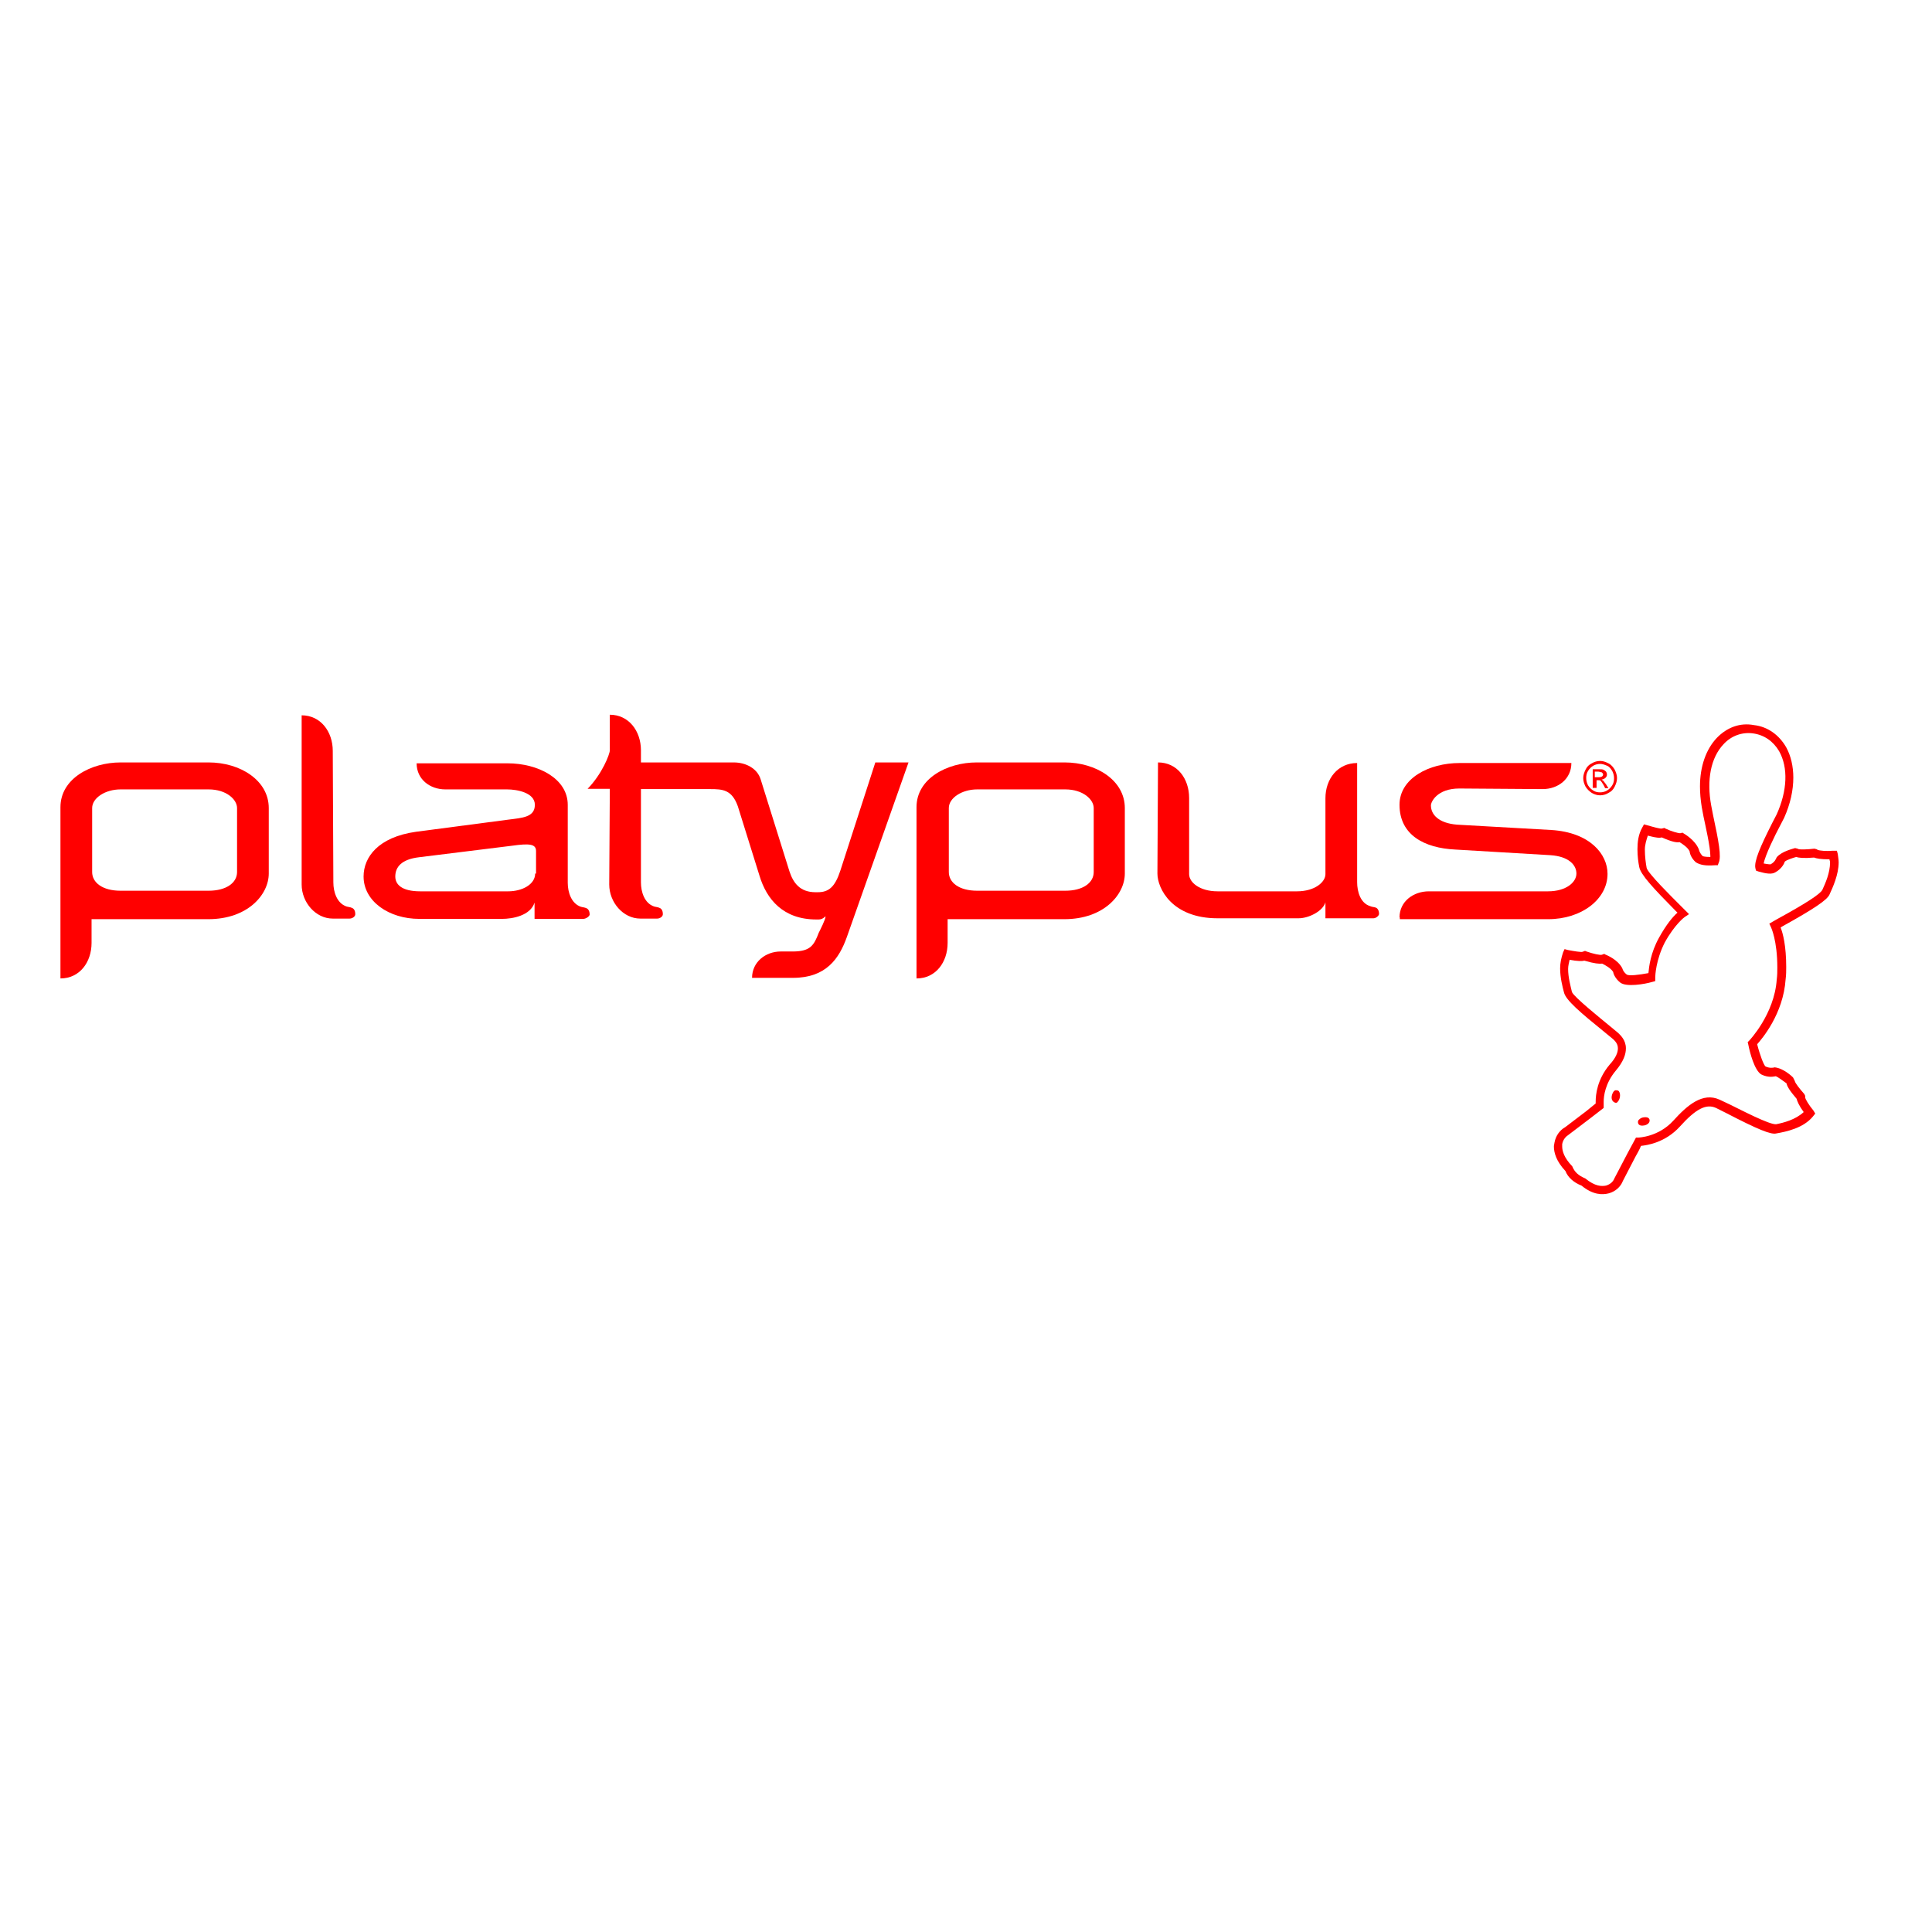
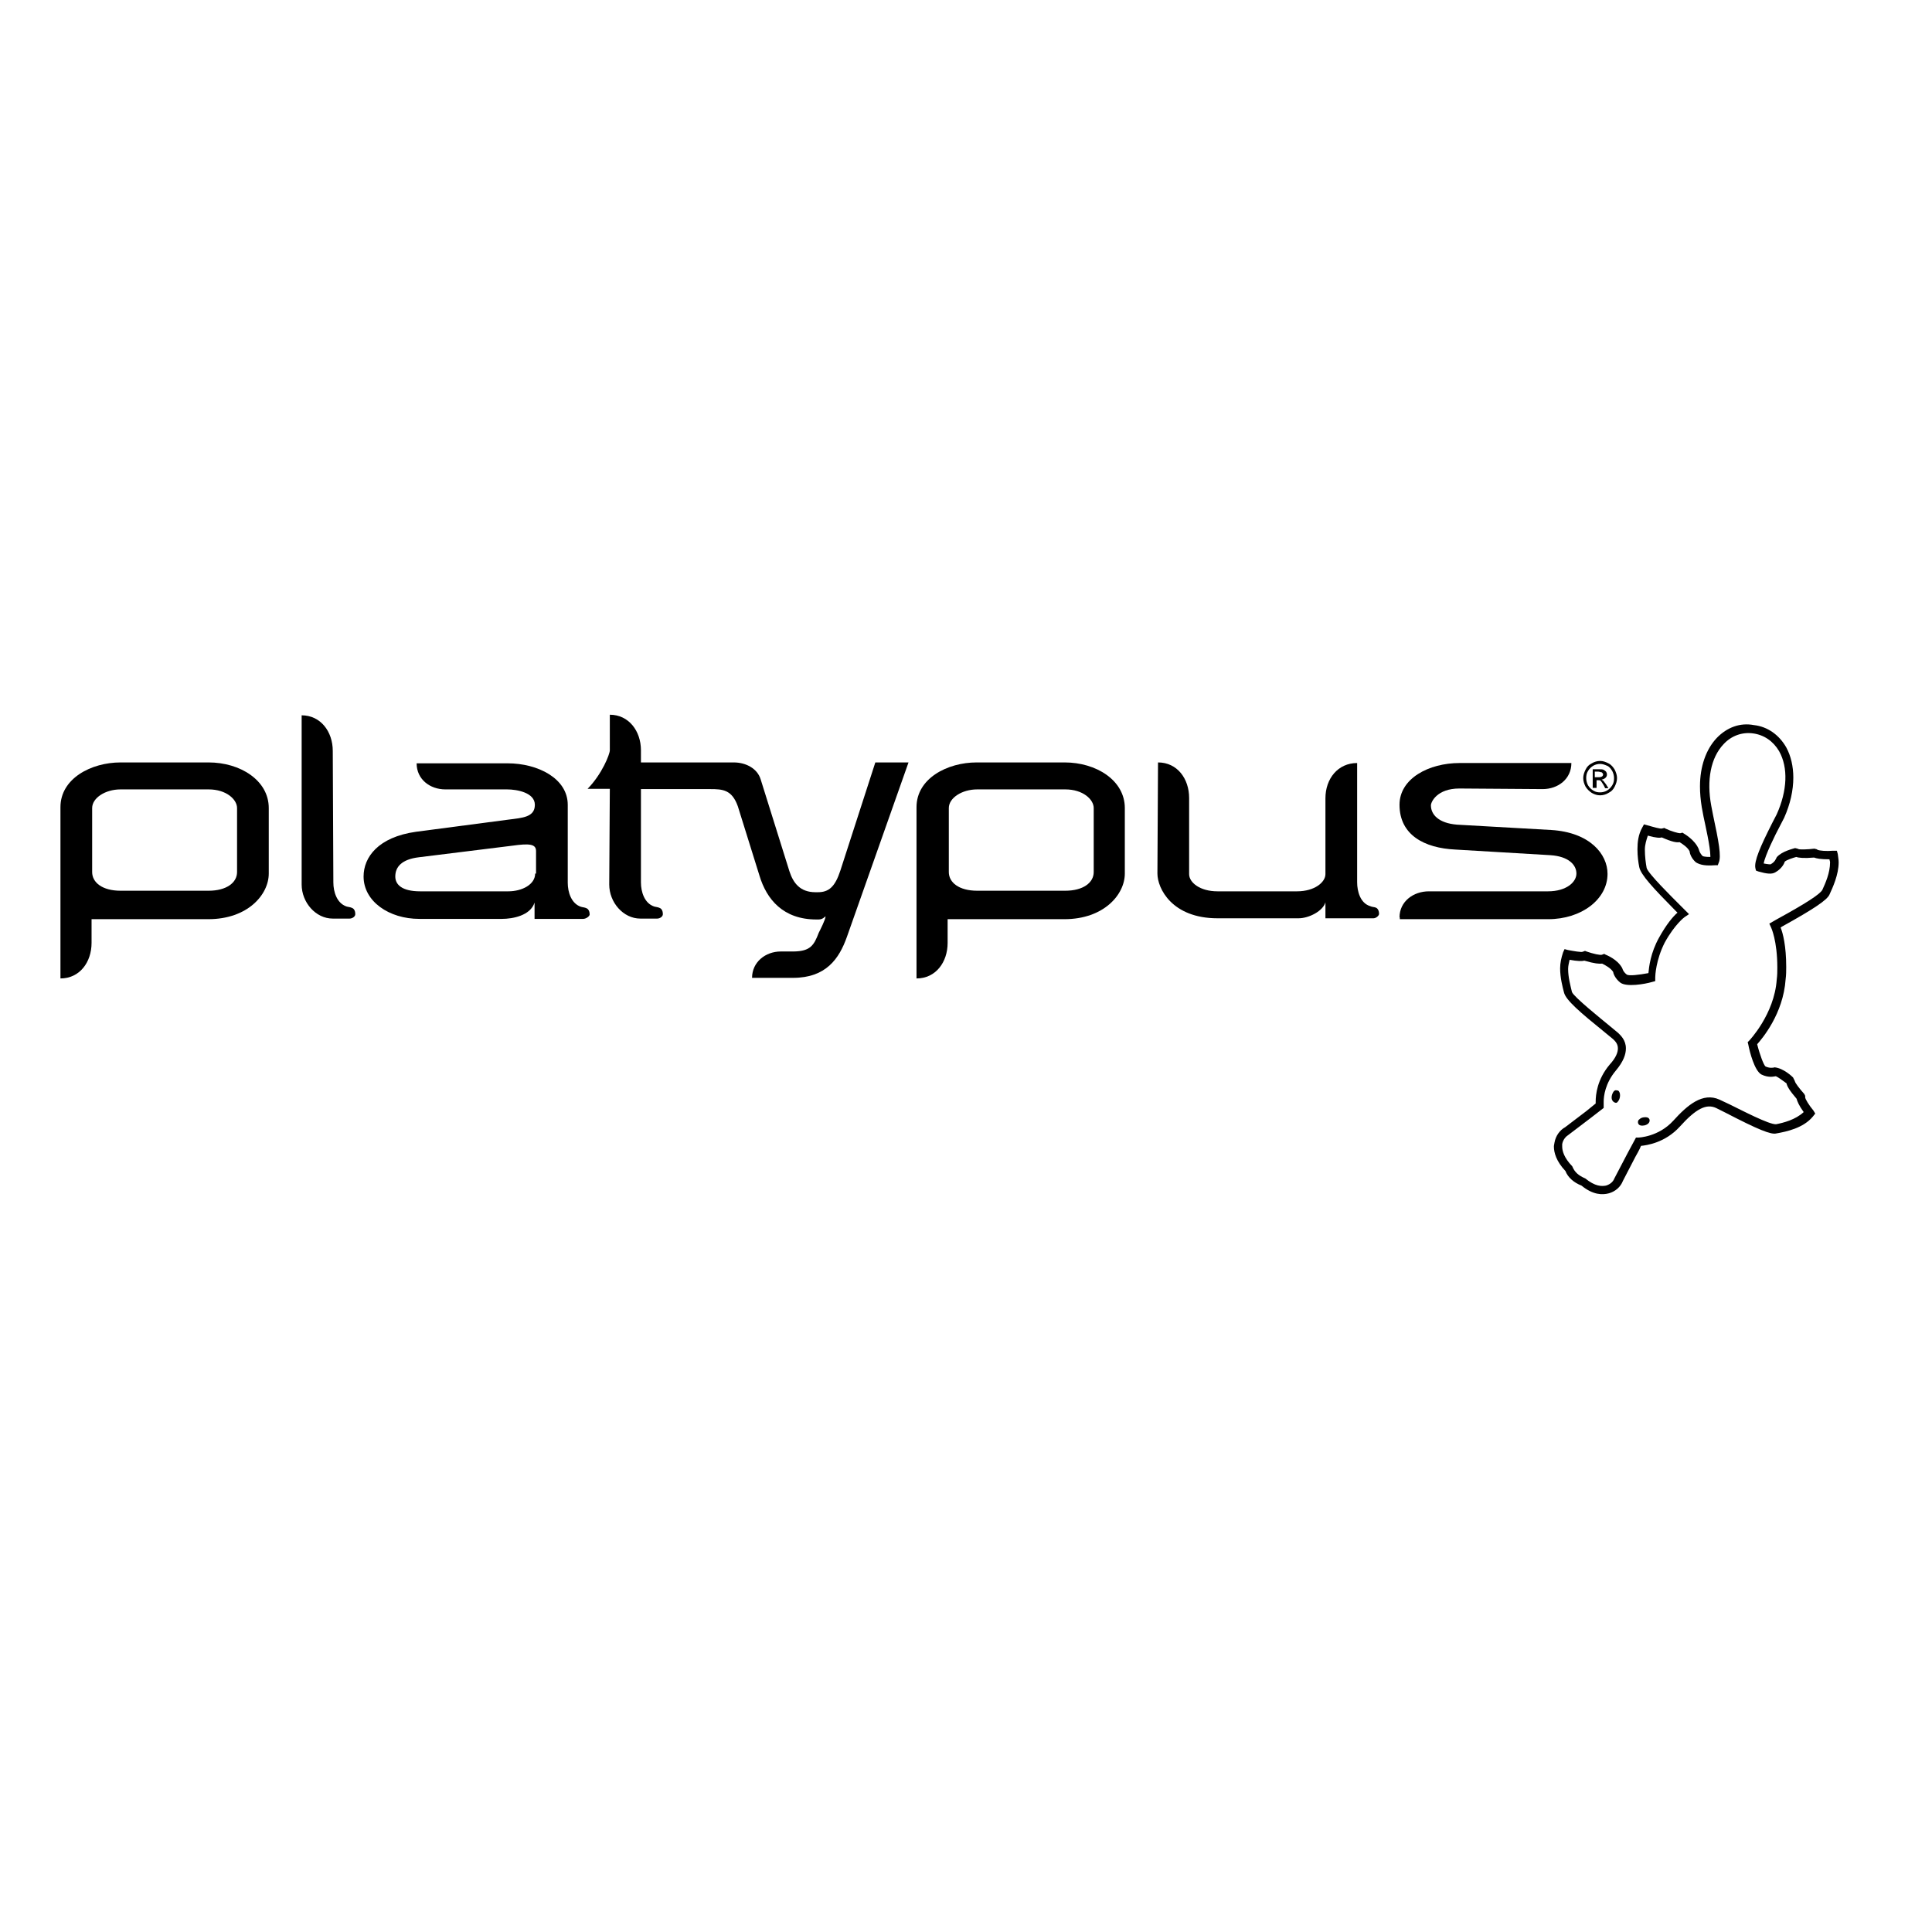
<svg xmlns="http://www.w3.org/2000/svg" version="1.1" id="layer" x="0px" y="0px" viewBox="0 0 652 652" style="enable-background:new 0 0 652 652;" xml:space="preserve">
-   <style type="text/css">
- 	.st0{fill:#FF0000;}
+   <style type="text/css" fill="#0d86df">
+ 
</style>
  <g>
    <path class="st0" d="M553.3,377.7c-0.5,0.3-0.6,0.8-0.5,1.3c0.2,0.5,0.3,0.6,0.8,0.8c0.8,0.2,1.9,0,2.6-0.6c0.3-0.3,0.5-0.6,0.5-1   c0-0.2,0-0.2,0-0.3c-0.2-0.5-0.3-0.6-0.8-0.8C555,376.9,553.9,377.1,553.3,377.7" />
    <path class="st0" d="M544,371.1c0.2,0.5,0.5,0.8,1,1c0.5,0.2,0.8,0,1.1-0.5c0.5-0.6,0.8-1.8,0.5-2.8c-0.2-0.5-0.3-0.6-0.6-0.8   c0,0-0.2,0-0.3,0c-0.5-0.2-0.8,0-1.1,0.3C544,369.1,543.7,370.3,544,371.1" />
    <path class="st0" d="M578.7,292h1l0.3-0.8c1-2.1,0-7.3-1.9-16.2l-0.6-3.1c-1.6-8.6-0.2-16.2,4.2-20.8c2.6-2.8,6.2-4.1,9.9-3.6   c3.7,0.5,6.8,2.6,8.8,6c3.1,5.5,2.8,13.3-0.8,21.3l-1.5,2.9c-4.1,8.1-6.2,13-5.7,15.3l0.2,0.8l0.8,0.3c2.8,0.8,4.5,1,5.7,0.3   c2.4-1.3,3.2-3.4,3.2-3.6c0.6-0.6,2.8-1.3,3.9-1.6c0.8,0.3,2.6,0.5,6,0.2c0.8,0.3,2.1,0.6,5.2,0.6c0,0.3,0.2,0.6,0.2,1   c0,3.6-1.6,7.1-2.6,9.3c-0.8,1.5-5.8,4.7-15.3,9.9l-2.6,1.5l0.6,1.3c0,0,2.1,4.4,2.1,13.5c0,1.3,0,2.6-0.2,4.1   c-0.8,11.7-9.3,20.6-9.3,20.6l-0.5,0.5l0.2,0.8c0.5,2.6,2.1,8.8,4.4,10.1c2.6,1.3,4.5,0.6,4.9,0.6c0.6,0.2,2.4,1.5,3.6,2.4   c0.2,1,1,2.4,3.4,5.2c0.2,0.8,0.8,2.3,2.4,4.5c-2.8,2.6-6.8,3.6-9.3,4.1c-2.3,0.2-12-4.9-15.7-6.7l-3.4-1.6   c-5.7-2.6-10.9,1.9-15.6,7.1c-5,5.5-11.7,5.7-11.8,5.7h-0.8l-2.8,5.2l-4.5,8.6c-0.3,0.8-1.1,1.9-2.8,2.4c-1.5,0.3-3.7,0.3-7-2.4   c-2.3-1-3.6-2.1-4.4-4.1c-2.8-2.9-3.4-5.2-3.4-6.7c0-0.3,0-0.6,0-0.8c0.3-1.6,1.3-2.6,2.1-3.1l7.5-5.7l4.4-3.4v-1c0,0,0-0.5,0-1.1   c0-1.9,0.5-6.2,4.1-10.5c2.6-3.1,3.4-5.5,3.4-7.5c0-2.8-1.8-4.4-2.6-5.2l-2.9-2.4c-2.9-2.4-12-9.7-12.7-11.4   c-0.5-2.1-1.3-5-1.3-7.8c0-1.1,0.3-2.1,0.5-3.1c2.6,0.5,4.2,0.5,5,0.3c3.4,1,5,1.1,6,1c1,0.5,2.9,1.5,3.7,2.8l0,0   c0,0.3,0.5,2.1,2.4,3.6c2.1,1.6,8.3,0.5,10.7-0.2l1.1-0.3c0,0,0-1.1,0-1.3c0-0.5,0.2-5.8,3.2-11.7c3.4-6.2,6.7-8.6,6.7-8.6l1.5-1   l-2.9-2.9c-2.9-2.9-11-10.9-11.4-12.7c-0.3-1.6-0.6-3.9-0.6-6.2c0-1.6,0.5-3.2,1-4.7c2.8,0.8,4.1,0.8,4.7,0.6c3.4,1.5,5,1.8,6,1.6   c1,0.6,2.8,1.8,3.4,3.1l0,0c0,0.3,0.3,2.1,2.1,3.7C573.9,292,575.8,292.2,578.7,292 M579.4,249c-3.7,3.9-5.7,9.7-5.7,16.4   c0,2.3,0.2,4.5,0.6,7l0.6,3.2c0.6,2.9,2.3,10.2,2.3,13.3c0,0.2,0,0.2,0,0.3c-1.8,0-2.4-0.2-2.6-0.3c-1.1-1.1-1.3-2.3-1.3-2.3   c-1.3-3.2-4.9-5.2-5.2-5.4l-0.3-0.2l-0.8,0.2c-0.6,0-2.9-0.6-5-1.6l-0.3-0.2l-0.8,0.2c-0.5,0.2-2.9-0.5-5-1.1l-1.1-0.3l-0.6,1.1   c-1.3,2.3-1.6,4.9-1.6,7.3c0,2.4,0.3,4.5,0.6,6c0.5,2.6,4.7,7.1,12.3,14.8c0,0,0.3,0.3,0.6,0.6c-1.5,1.3-3.7,3.9-6.2,8.4   c-2.9,5.2-3.4,9.9-3.6,12c-3.2,0.6-6.5,1-7.3,0.5c-1.3-1-1.5-2.1-1.5-2.1c-1.6-3.1-5.4-4.5-5.8-4.7l-0.3-0.2l-0.8,0.3   c-0.6,0.2-2.9-0.3-5.2-1.1l-0.5-0.2l-0.8,0.3c-0.5,0.2-2.9-0.2-5-0.6l-1.1-0.3l-0.5,1.1c-0.6,1.8-1,3.6-1,5.4   c0,3.1,0.8,6.2,1.3,8.1c0.6,2.6,5.4,6.7,13.8,13.5l2.8,2.3c0.6,0.6,1.6,1.5,1.6,3.1c0,1.3-0.6,3.1-2.8,5.5   c-4.2,5-4.7,10.1-4.7,12.5c0,0.3,0,0.3,0,0.6c-1,0.8-3.2,2.6-3.2,2.6l-7.1,5.4c-1.8,1-3.2,2.9-3.6,5.2c0,0.3-0.2,0.8-0.2,1.3   c0,2.1,0.8,5,3.9,8.3c0.8,2.1,2.8,3.9,5.4,4.9c3.9,3.2,7.1,3.2,9.3,2.6c2.1-0.6,3.9-2.1,4.7-4.2l4.2-8.1c0,0,1.5-2.6,1.9-3.7   c1.9-0.2,8.1-1,13.1-6.5c5.4-6,8.9-7.8,12.2-6.3l3.2,1.6c11,5.7,15.4,7.5,17.2,7c3.4-0.6,9.1-1.8,12.3-5.7l0.8-1l-0.6-1   c-1.5-1.8-2.8-3.9-2.8-4.5v-0.5l-0.3-0.6c-1.6-1.8-3.1-3.7-3.2-4.4l-0.3-0.6l-0.3-0.6c-0.3-0.3-3.2-3.1-6.2-3.4   c-0.6,0.2-1.8,0.3-3.1-0.3c-0.6-0.5-1.9-3.9-2.8-7.5c1.6-1.8,8.8-10.2,9.6-21.9c0.2-1.5,0.2-2.9,0.2-4.2c0-7-1.1-11.4-1.9-13.3   c0.2,0,0.3-0.2,0.3-0.2c11.2-6.2,15.4-9.1,16.2-10.9c1.1-2.4,3.1-6.7,3.1-10.9c0-1-0.2-1.8-0.3-2.8l-0.3-1.1h-1.3   c-2.3,0.2-4.5,0-5.2-0.3l-0.3-0.2l-0.8-0.2c-2.3,0.3-4.7,0.3-5.2,0.2l-0.5-0.2l-0.8-0.2c-0.5,0.2-4.4,1-6.2,3.1   c-0.3,0.6-0.6,1.6-2.1,2.4c0,0-0.8,0-2.3-0.3c0.5-2.8,3.9-9.7,5.4-12.5l1.5-2.9c2.1-4.7,3.1-9.3,3.1-13.6c0-3.7-0.8-7.3-2.4-10.2   c-2.4-4.2-6.3-7-10.9-7.5C587.2,243.8,582.8,245.5,579.4,249" />
    <path class="st0" d="M90.7,294.8v-22.1c0-9.4-9.7-15.4-20.3-15.4H40.7c-9.9,0-20.3,5.4-20.3,15.1v21.3v36.5c6.5,0,10.5-5.5,10.5-12   v-8h39.4C83.6,310.2,90.7,301.9,90.7,294.8 M80,294.3c0,3.6-3.6,6.3-9.6,6.3H40.7c-6.2,0-9.6-2.8-9.6-6.3v-21.6   c0-3.4,4.4-6.3,9.6-6.3h29.7c6,0,9.6,3.4,9.6,6.3C80,272.7,80,294.3,80,294.3z" />
    <path class="st0" d="M112.3,253.4c0-6.5-4.1-12-10.5-12v57.1c0,6,4.7,11.5,10.5,11.5h5.7c0.8,0,1.9-0.6,1.9-1.5s-0.3-1.8-1.1-2.1   c-0.6-0.3-1.3-0.3-1.9-0.5c-3.2-1.1-4.4-4.9-4.4-8.1L112.3,253.4z" />
    <path class="st0" d="M267.6,330c11.2,0,15.6-6.5,18.2-13.8l20.8-58.9h-11.2l-11.8,36.5c-1.8,5.5-3.9,7.3-7.6,7.3h-0.8   c-5.2,0-7.5-3.1-8.8-7.1l-9.7-31c-1.1-3.6-4.9-5.7-9.1-5.7h-31.3v-4.1c0-6.5-4.1-12-10.5-12v12c0,1.3-2.6,8-7.5,13h7.5l-0.2,32.3   c0,6,4.7,11.5,10.5,11.5h5.7c0.8,0,1.9-0.6,1.9-1.5s-0.3-1.8-1.1-2.1c-0.6-0.3-1.3-0.3-1.9-0.5c-3.2-1.1-4.4-4.9-4.4-8.1v-31.5   h23.4c4.2,0,7.3,0.2,9.3,5.8l7.3,23.4c2.4,8,8,14.8,19.2,14.8h0.8c1.6,0,2.3-1.3,2.3-1c0,1-1.9,4.7-2.3,5.5   c-1.6,4.2-2.8,6.2-8.4,6.3h-4.4c-5.2,0-9.7,3.6-9.7,8.9L267.6,330z" />
    <path class="st0" d="M379.6,294.8v-22.1c0-9.4-9.7-15.4-20.3-15.4h-29.7c-9.9,0-20.3,5.4-20.3,15.1v21.3v36.5   c6.5,0,10.5-5.5,10.5-12v-8h39.4C372.5,310.2,379.6,301.9,379.6,294.8 M369.1,294.3c0,3.6-3.6,6.3-9.6,6.3h-29.7   c-6.2,0-9.6-2.8-9.6-6.3v-21.6c0-3.4,4.4-6.3,9.6-6.3h29.7c6,0,9.6,3.4,9.6,6.3V294.3z" />
    <path class="st0" d="M199,308.6c0-0.8-0.3-1.8-1.1-2.1c-0.6-0.3-1.3-0.3-1.9-0.5c-3.2-1.1-4.4-4.9-4.4-8.1v-26.3   c0-8.9-10.1-14-20.3-14h-30.7c0,5.4,4.5,8.8,9.7,8.8h20.8c3.4,0,9.4,1.1,9.4,5.2c0,4.2-4.2,4.4-8.9,5l-31.2,4.1   c-12.8,1.8-17.7,8.6-17.7,15.1c0,8.4,8.6,14.3,18.8,14.3h27.9c3.6,0,9.6-1.1,11-5.5v5.5h16.4C197.8,310.1,199,309.2,199,308.6    M180.6,294.8c0,3.7-4.4,6-9.1,6h-29.7c-6.2,0-8.4-2.3-8.4-5c0-3.2,2.1-5.8,8-6.5l31.5-3.9c5.7-0.8,8-0.6,8,1.8v7.6H180.6z" />
    <path class="st0" d="M458,257.5v40.2c0,3.2,1.1,7.1,4.4,8.1c0.6,0.3,1.5,0.3,1.9,0.5c0.8,0.3,1.1,1.3,1.1,2.1c0,0.6-1,1.5-1.9,1.5   h-16.2v-5.4c-0.8,2.9-5.5,5.4-9.1,5.4h-27.3c-15.4,0-20.3-10.1-20.3-15.1l0.2-37.5c6.5,0,10.5,5.5,10.5,12V295   c0,2.8,3.6,5.8,9.6,5.8h26.8c6,0,9.6-3.1,9.6-5.8v-25.6C447.3,262.8,451.5,257.5,458,257.5" />
    <path class="st0" d="M472.3,309.6c0-5.4,4.7-8.8,9.9-8.8h40.2c6.2,0,9.6-3.1,9.6-6c0-2.9-2.6-5.8-8.8-6.2l-32.1-1.9   c-10.4-0.5-18.8-4.9-18.8-15.1c0-8.9,9.9-14.1,20.3-14.1h37.7c0,5.4-4.5,8.8-9.7,8.8l-28.1-0.2c-7.5,0-9.6,4.5-9.6,5.7   c0,3.1,2.6,6,8.8,6.5l31.8,1.8c13,0.8,19,8.1,19,14.8c0,8.6-8.8,15.3-20,15.3h-50.1V309.6z" />
    <path class="st0" d="M540,257.8c-0.8,0-1.6,0.2-2.3,0.6c-0.8,0.5-1.3,1-1.8,1.8c-0.5,0.8-0.6,1.6-0.6,2.4c0,0.8,0.2,1.6,0.6,2.4   c0.5,0.8,1,1.3,1.8,1.8c0.8,0.5,1.5,0.6,2.3,0.6s1.6-0.2,2.3-0.6c0.8-0.5,1.3-1,1.8-1.8s0.6-1.6,0.6-2.4c0-0.8-0.2-1.6-0.6-2.4   c-0.5-0.8-1-1.5-1.8-1.8C541.6,258.1,540.8,257.8,540,257.8 M540,256.8c1,0,1.8,0.3,2.8,0.8c1,0.5,1.6,1.3,2.1,2.1   c0.5,1,0.8,1.9,0.8,2.9c0,1-0.3,1.9-0.8,2.9c-0.5,1-1.1,1.6-2.1,2.1c-0.8,0.5-1.8,0.8-2.8,0.8s-1.9-0.3-2.8-0.8   c-0.8-0.5-1.6-1.3-2.1-2.1c-0.5-1-0.8-1.9-0.8-2.9s0.3-1.9,0.8-2.9c0.5-1,1.1-1.6,2.1-2.1C538,257.1,539,256.8,540,256.8" />
    <path class="st0" d="M538.5,262.3h1.1c0.5,0,1-0.2,1.1-0.3s0.3-0.3,0.3-0.6c0-0.2,0-0.3-0.2-0.5s-0.2-0.3-0.5-0.3   c-0.2,0-0.5-0.2-1-0.2h-1.1v1.9H538.5z M537.5,265.9v-6.3h2.1c0.6,0,1.3,0,1.6,0.2c0.3,0.2,0.5,0.3,0.8,0.6c0.2,0.3,0.3,0.6,0.3,1   c0,0.5-0.2,0.8-0.5,1.1c-0.3,0.3-0.8,0.5-1.3,0.6c0.2,0.2,0.3,0.2,0.5,0.3c0.2,0.3,0.5,0.6,1,1.3l0.8,1.3h-1.1l-0.5-1   c-0.5-0.8-0.8-1.3-1-1.5c-0.2-0.2-0.5-0.2-0.8-0.2h-0.6v2.6h-1.3V265.9z" />
  </g>
</svg>
